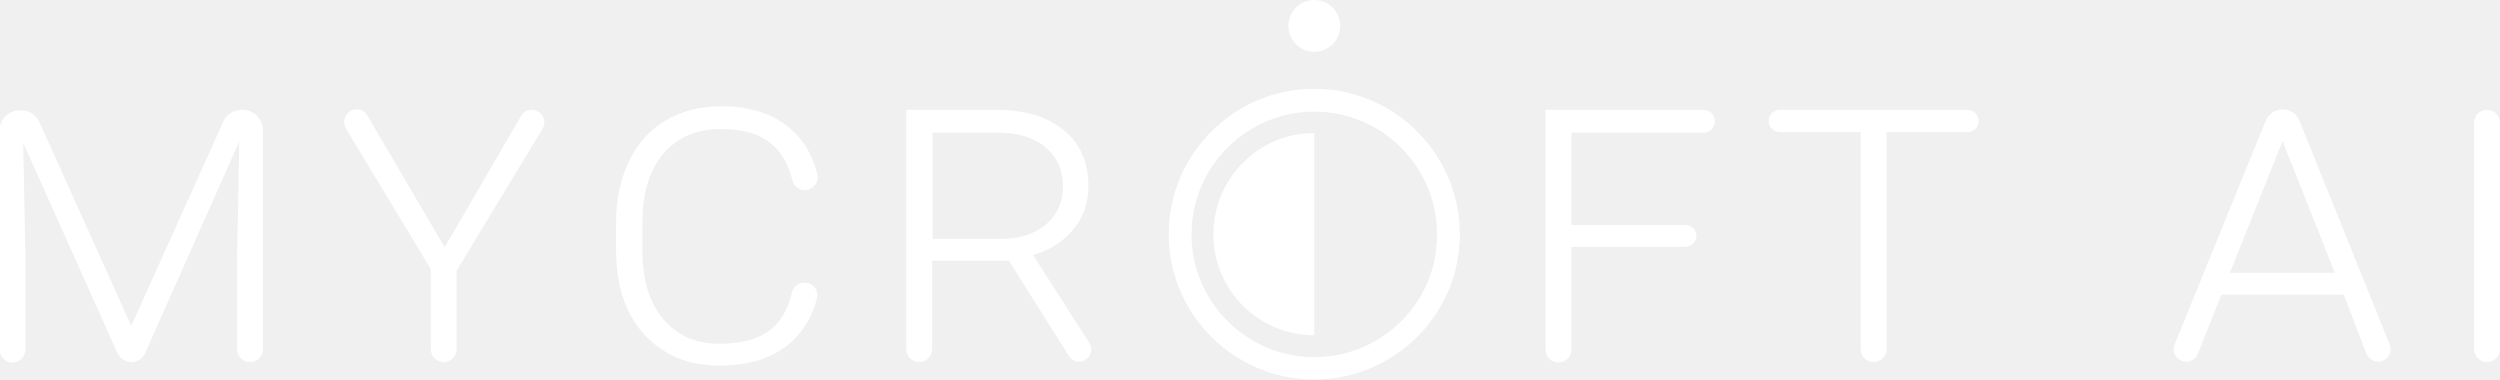
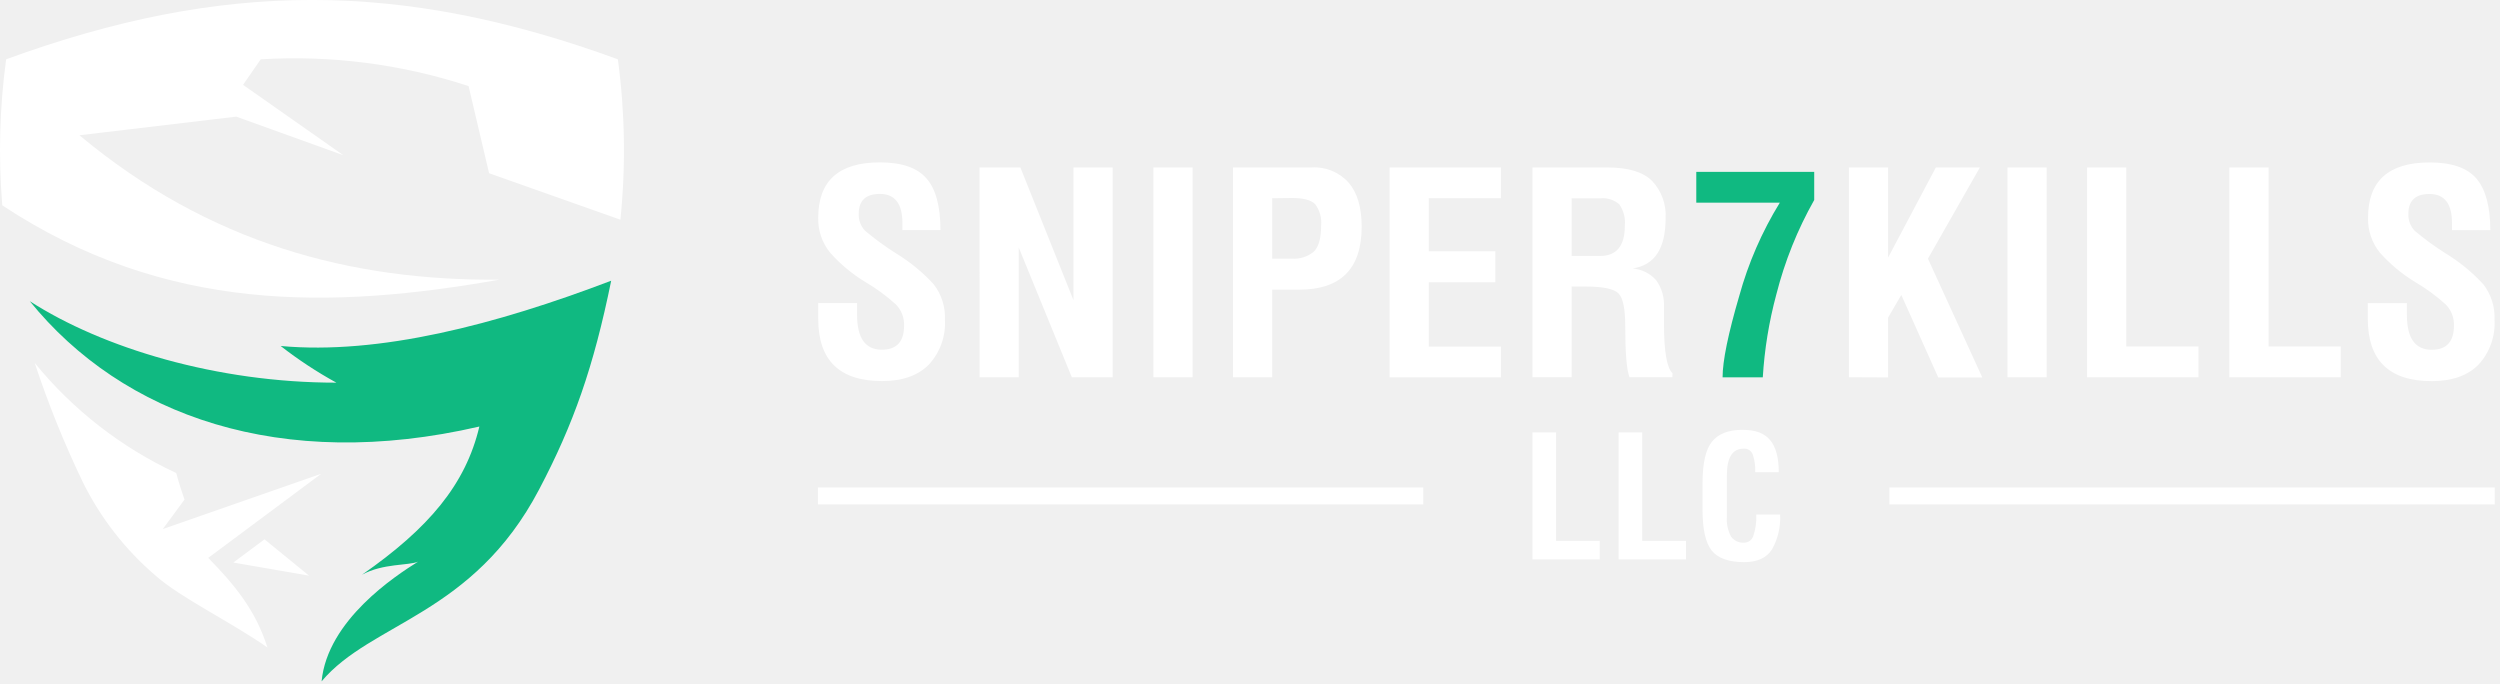
- <svg xmlns="http://www.w3.org/2000/svg" version="1.1" id="Layer_1" x="0px" y="0px" viewBox="0 0 560 85" enable-background="new 0 0 560 85" xml:space="preserve">
-   <g>
-     <path fill="#FFFFFF" d="M8.8,27.3l20.6,45.7L50,27.3c0.7-1.7,2.4-2.7,4.2-2.7h0.1c2.6,0,4.6,2.1,4.6,4.6v49c0,1.6-1.3,2.9-2.9,2.9   h0c-1.6,0-2.9-1.3-2.9-2.9V58l0.5-26.3L32.5,79.1c-0.5,1.2-1.7,2-3.1,2h0c-1.3,0-2.5-0.8-3.1-2L5.2,32l0.5,26v20.3   c0,1.6-1.3,2.9-2.9,2.9h0c-1.6,0-2.9-1.3-2.9-2.9l0-49c0-2.6,2.1-4.6,4.6-4.6h0C6.4,24.6,8.1,25.7,8.8,27.3z" />
-     <path fill="#FFFFFF" d="M99.6,55.4L116.7,26c0.5-0.9,1.4-1.4,2.4-1.4h0c2.2,0,3.6,2.4,2.4,4.3l-19.2,31.7v17.6   c0,1.6-1.3,2.9-2.9,2.9h0c-1.6,0-2.9-1.3-2.9-2.9V60.3l-19-31.5c-1.1-1.9,0.2-4.3,2.4-4.3h0c1,0,1.9,0.5,2.4,1.4L99.6,55.4z" />
-     <path fill="#FFFFFF" d="M180.2,63.3c1.8,0,3.3,1.7,2.8,3.5c-1.1,4.3-3.2,7.7-6.3,10.3c-3.9,3.2-9.1,4.8-15.6,4.8   c-6.9,0-12.4-2.3-16.7-6.9c-4.3-4.6-6.4-11-6.4-19.1v-6.2c0-5.1,1-9.6,2.9-13.6c1.9-3.9,4.6-7,8.2-9.1c3.5-2.1,7.6-3.2,12.3-3.2   c6.5,0,11.6,1.6,15.5,4.9c3.1,2.6,5.1,6,6.2,10.4c0.4,1.8-1,3.5-2.8,3.5h0c-1.3,0-2.5-0.9-2.8-2.2c-0.8-3.3-2.2-6-4.4-7.9   c-2.6-2.4-6.5-3.6-11.6-3.6c-5.4,0-9.7,1.8-12.9,5.5c-3.1,3.7-4.7,8.8-4.7,15.4v6.4c0,6.4,1.5,11.5,4.6,15.2   c3.1,3.7,7.3,5.6,12.6,5.6c5.2,0,9.1-1.1,11.8-3.4c2.2-1.9,3.7-4.6,4.5-8.1C177.7,64.2,178.9,63.3,180.2,63.3L180.2,63.3z" />
-     <path fill="#FFFFFF" d="M226,58.4h-17.2v19.8c0,1.6-1.3,2.9-2.9,2.9h0c-1.6,0-2.9-1.3-2.9-2.9V24.6h20c6.5,0,11.6,1.5,15.3,4.6   c3.7,3,5.5,7.2,5.5,12.5c0,3.7-1.1,7-3.4,9.7c-2.3,2.8-5.3,4.7-9,5.7L244,76.8c1.1,1.7,0,4-2.1,4.2l0,0c-1,0.1-2-0.4-2.5-1.3   L226,58.4z M208.9,53.5h15.3c4.2,0,7.6-1.1,10.1-3.2c2.5-2.2,3.8-5,3.8-8.4c0-3.8-1.3-6.7-3.9-8.9c-2.6-2.2-6.2-3.3-10.9-3.3h-14.4   V53.5z" />
-     <path fill="#FFFFFF" d="M377.5,55.3H352v23c0,1.6-1.3,2.9-2.9,2.9l0,0c-1.6,0-2.9-1.3-2.9-2.9V24.6h35.4c1.4,0,2.5,1.1,2.5,2.5v0.1   c0,1.4-1.1,2.5-2.5,2.5H352v20.7h25.5c1.4,0,2.5,1.1,2.5,2.5v0C380,54.1,378.9,55.3,377.5,55.3z" />
-     <path fill="#FFFFFF" d="M440.7,29.6h-18.1v48.6c0,1.6-1.3,2.9-2.9,2.9l0,0c-1.6,0-2.9-1.3-2.9-2.9V29.6h-18.1   c-1.4,0-2.5-1.1-2.5-2.5v0c0-1.4,1.1-2.5,2.5-2.5h42c1.4,0,2.5,1.1,2.5,2.5v0C443.2,28.5,442.1,29.6,440.7,29.6z" />
-     <path fill="#FFFFFF" d="M525,66h-27.4l-5.3,13.3c-0.4,1-1.4,1.7-2.6,1.7h0c-2,0-3.3-2-2.6-3.8l20.4-50.1c0.6-1.6,2.2-2.6,3.8-2.6   l0,0c1.7,0,3.2,1,3.8,2.6l20.2,50.1c0.7,1.8-0.6,3.8-2.6,3.8h0c-1.1,0-2.1-0.7-2.6-1.7L525,66z M499.5,61.1H523l-11.7-29.5   L499.5,61.1z" />
-     <path fill="#FFFFFF" d="M557.1,81.1L557.1,81.1c-1.6,0-2.9-1.3-2.9-2.9V27.5c0-1.6,1.3-2.9,2.9-2.9l0,0c1.6,0,2.9,1.3,2.9,2.9v50.7   C560,79.8,558.7,81.1,557.1,81.1z" />
-     <g>
-       <path fill="#FFFFFF" d="M294.4,19.9c-18,0-32.6,14.6-32.6,32.6S276.5,85,294.4,85S327,70.5,327,52.5S312.4,19.9,294.4,19.9z     M294.4,80c-15.2,0-27.5-12.4-27.5-27.5c0-15.2,12.4-27.5,27.5-27.5c15.2,0,27.5,12.4,27.5,27.5C322,67.7,309.6,80,294.4,80z" />
-       <path fill="#FFFFFF" d="M271.8,52.5c0,12.5,10.1,22.6,22.6,22.6V29.8C281.9,29.8,271.8,40,271.8,52.5z" />
-       <circle fill="#FFFFFF" cx="294.4" cy="5.8" r="5.8" />
-     </g>
-   </g>
+ <svg xmlns="http://www.w3.org/2000/svg" id="Layer_1" data-name="Layer 1" viewBox="0 0 424 116">
+   <defs>
+     <style>.cls-1,.cls-4{fill:#10b981;}.cls-1,.cls-2{fill-rule:evenodd;}.cls-2,.cls-3{fill:#FFFFFF;}</style>
+   </defs>
+   <path class="cls-1" d="M111.8,200.73c-3,14.71-6.41,24.37-12.23,35.42-11.22,21.36-28.46,22.5-36.89,32.54,1-10.4,12.54-17.91,16.36-20.3-1.6.68-6,.27-9.51,2.22,11.34-7.9,17.58-15.31,19.91-25.14-33.63,7.78-60.51-1.82-76.25-21.26,12.33,7.94,31.73,13.83,52,13.82a71,71,0,0,1-9.45-6.22c16.69,1.53,36.48-3.61,56.08-11.08" transform="translate(-8.14 -153.13)" />
+   <path class="cls-2" d="M8.52,187.93a115.15,115.15,0,0,1,.66-24.74c36.74-13.42,67-13.42,103.75,0a115.38,115.38,0,0,1,.43,27.2l-22.27-7.88-3.48-14.78a94.73,94.73,0,0,0-35.25-4.54l-3,4.33,17,11.93-18.15-6.54-26.6,3.16c22,18.35,46.1,24.72,71.25,24.49-28.35,5-56.59,5.75-84.37-12.63" transform="translate(-8.14 -153.13)" />
+   <path class="cls-2" d="M60.55,250.76,53,244.6l-5.29,3.94Zm-17.11-3,19.18-14.28-26.87,9.38,3.68-5c-.48-1.44-1-2.94-1.4-4.5a67.9,67.9,0,0,1-24-18.67,168.76,168.76,0,0,0,8.11,20.11,49.9,49.9,0,0,0,12.44,16c4.25,3.76,12.69,7.78,18.92,12.15C51.49,256.6,47.91,252.29,43.44,247.73Z" transform="translate(-8.14 -153.13)" />
+   <path class="cls-2" d="M282.66,226.47h4v18.39h7.42V248H282.66Zm-14.61,0h4v18.39h7.41V248H268.05Zm38,13.93h4a10.9,10.9,0,0,1-1.38,5.91c-.92,1.44-2.49,2.16-4.73,2.16-2.65,0-4.49-.69-5.52-2s-1.53-3.65-1.53-6.81v-4.57q0-5.1,1.61-7.06c1.07-1.32,2.78-2,5.11-2s3.77.58,4.75,1.75,1.46,3,1.46,5.44h-4a8.08,8.08,0,0,0-.41-3,1.52,1.52,0,0,0-1.54-1c-1.9,0-2.85,1.49-2.85,4.5v7a6.14,6.14,0,0,0,.73,3.45,2.52,2.52,0,0,0,2.16,1,1.65,1.65,0,0,0,1.57-1.08A9.72,9.72,0,0,0,306,240.4Z" transform="translate(-8.14 -153.13)" />
+   <path class="cls-2" d="M328.58,235.81H431.25v2.87H328.58Zm-181.72,0H249.53v2.87H146.86Z" transform="translate(-8.14 -153.13)" />
+   <path class="cls-3" d="M386.24,181.53h6.65v30.36h12.24v5.22H386.24Zm-24.13,0h6.64v30.36H381v5.22H362.11Zm-13.5,0h6.64v35.58h-6.64Zm-26.89,35.58V181.53h6.64v15.29h0l8.1-15.29h7.47L335.12,197h0l9.22,20.15h-7.47l-6.27-14h0L328.36,207v10.14Zm88-12.57h6.63v2q0,5.91,4.21,5.91,3.76,0,3.77-4.08a4.87,4.87,0,0,0-1.39-3.6,31.25,31.25,0,0,0-5.18-3.8,26.24,26.24,0,0,1-6-5,9,9,0,0,1-2-5.9q0-9.39,10.46-9.39,5.58,0,7.92,2.73t2.36,8.75H424v-1.19q0-4.94-3.82-4.94c-2.38,0-3.58,1.12-3.58,3.35a3.92,3.92,0,0,0,1.07,2.89,46.64,46.64,0,0,0,5.27,3.85,29.27,29.27,0,0,1,6.38,5.24,9.1,9.1,0,0,1,1.89,6,10.33,10.33,0,0,1-2.75,7.65q-2.76,2.76-7.9,2.76-10.83,0-10.84-10.55v-2.78Z" transform="translate(-8.14 -153.13)" />
+   <path class="cls-4" d="M300.29,217.12q0-4.16,2.83-13.81A61.11,61.11,0,0,1,310,187.5H295.83v-5.22h20v4.77a65.06,65.06,0,0,0-6.42,16,70.23,70.23,0,0,0-2.3,14.07Z" transform="translate(-8.14 -153.13)" />
+   <path class="cls-3" d="M283.71,191.41a5.37,5.37,0,0,0-.95-3.64,4.26,4.26,0,0,0-3.24-1h-4.83v9.77h4.83c2.79,0,4.19-1.71,4.19-5.11m-39.89,25.7V181.53H262.7v5.22H250.46v9h11.29V201H250.46v10.91H262.7v5.22ZM223.9,186.75V197h3.35a5.27,5.27,0,0,0,3.69-1.17c.84-.8,1.26-2.27,1.26-4.42a5.19,5.19,0,0,0-1-3.64c-.68-.71-2-1.06-3.94-1.06Zm-6.64-5.22h13.31a7.75,7.75,0,0,1,6.31,2.59q2.2,2.56,2.2,7.45,0,10.69-10.62,10.69H223.9v14.85h-6.64Zm-13.5,0h6.64v35.58h-6.64Zm-29.49,0h6.93l9,22.52h0V181.53h6.65v35.58h-6.93l-9-22h0v22h-6.64Zm-27.41,23h6.64v2q0,5.91,4.2,5.91,3.77,0,3.77-4.08a4.87,4.87,0,0,0-1.39-3.6,31.5,31.5,0,0,0-5.17-3.8,25.81,25.81,0,0,1-6-5,9,9,0,0,1-2-5.9q0-9.39,10.46-9.39,5.56,0,7.91,2.73c1.58,1.81,2.36,4.73,2.36,8.75h-6.45v-1.19c0-3.29-1.28-4.94-3.82-4.94q-3.58,0-3.59,3.35a3.92,3.92,0,0,0,1.07,2.89,47.65,47.65,0,0,0,5.27,3.85,29.27,29.27,0,0,1,6.38,5.24,9.1,9.1,0,0,1,1.9,6,10.34,10.34,0,0,1-2.76,7.65q-2.76,2.76-7.89,2.76-10.84,0-10.84-10.55v-2.78Zm144.91,12.57H284.5q-.72-1.85-.72-8.7,0-4.29-1.11-5.47c-.74-.8-2.59-1.2-5.57-1.2h-2.41v15.37h-6.64V181.53h12.69c3.55,0,6.09.77,7.6,2.29a8.49,8.49,0,0,1,2.29,6.28c0,5.2-1.86,8-5.6,8.56a6,6,0,0,1,4,2,7.11,7.11,0,0,1,1.32,4.56V208c0,4.75.49,7.56,1.45,8.42Z" transform="translate(-8.14 -153.13)" />
</svg>
